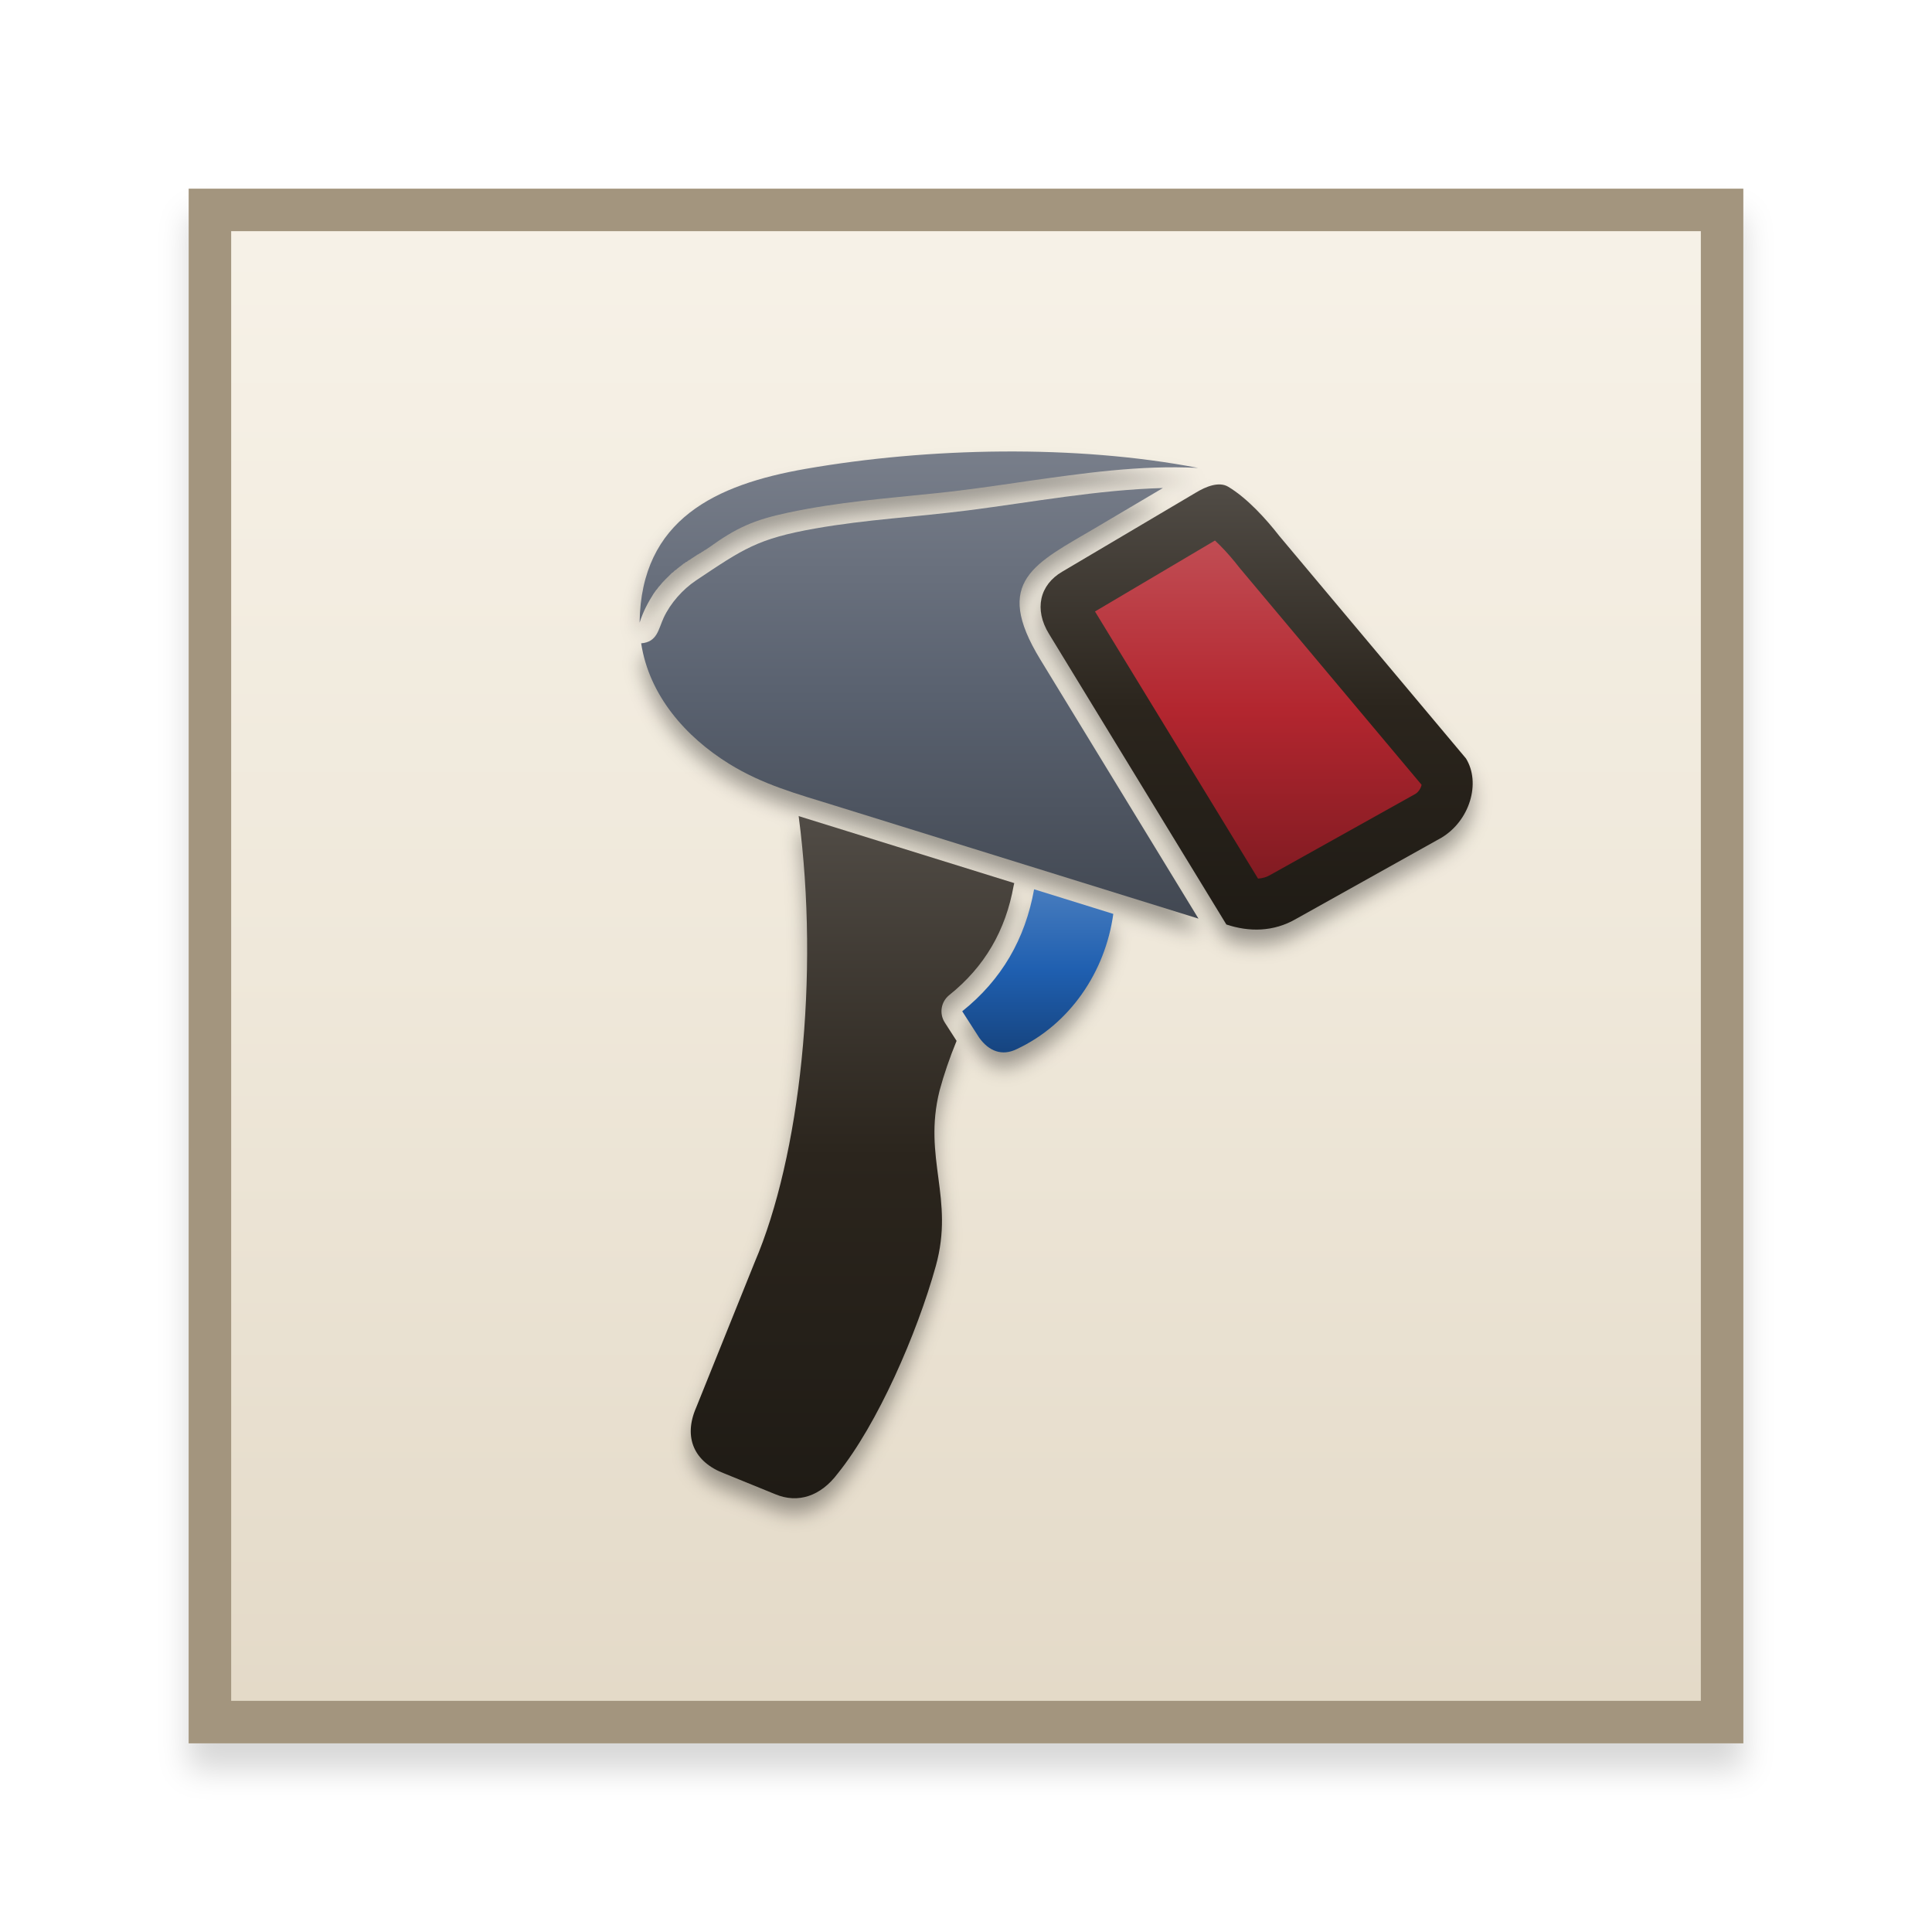
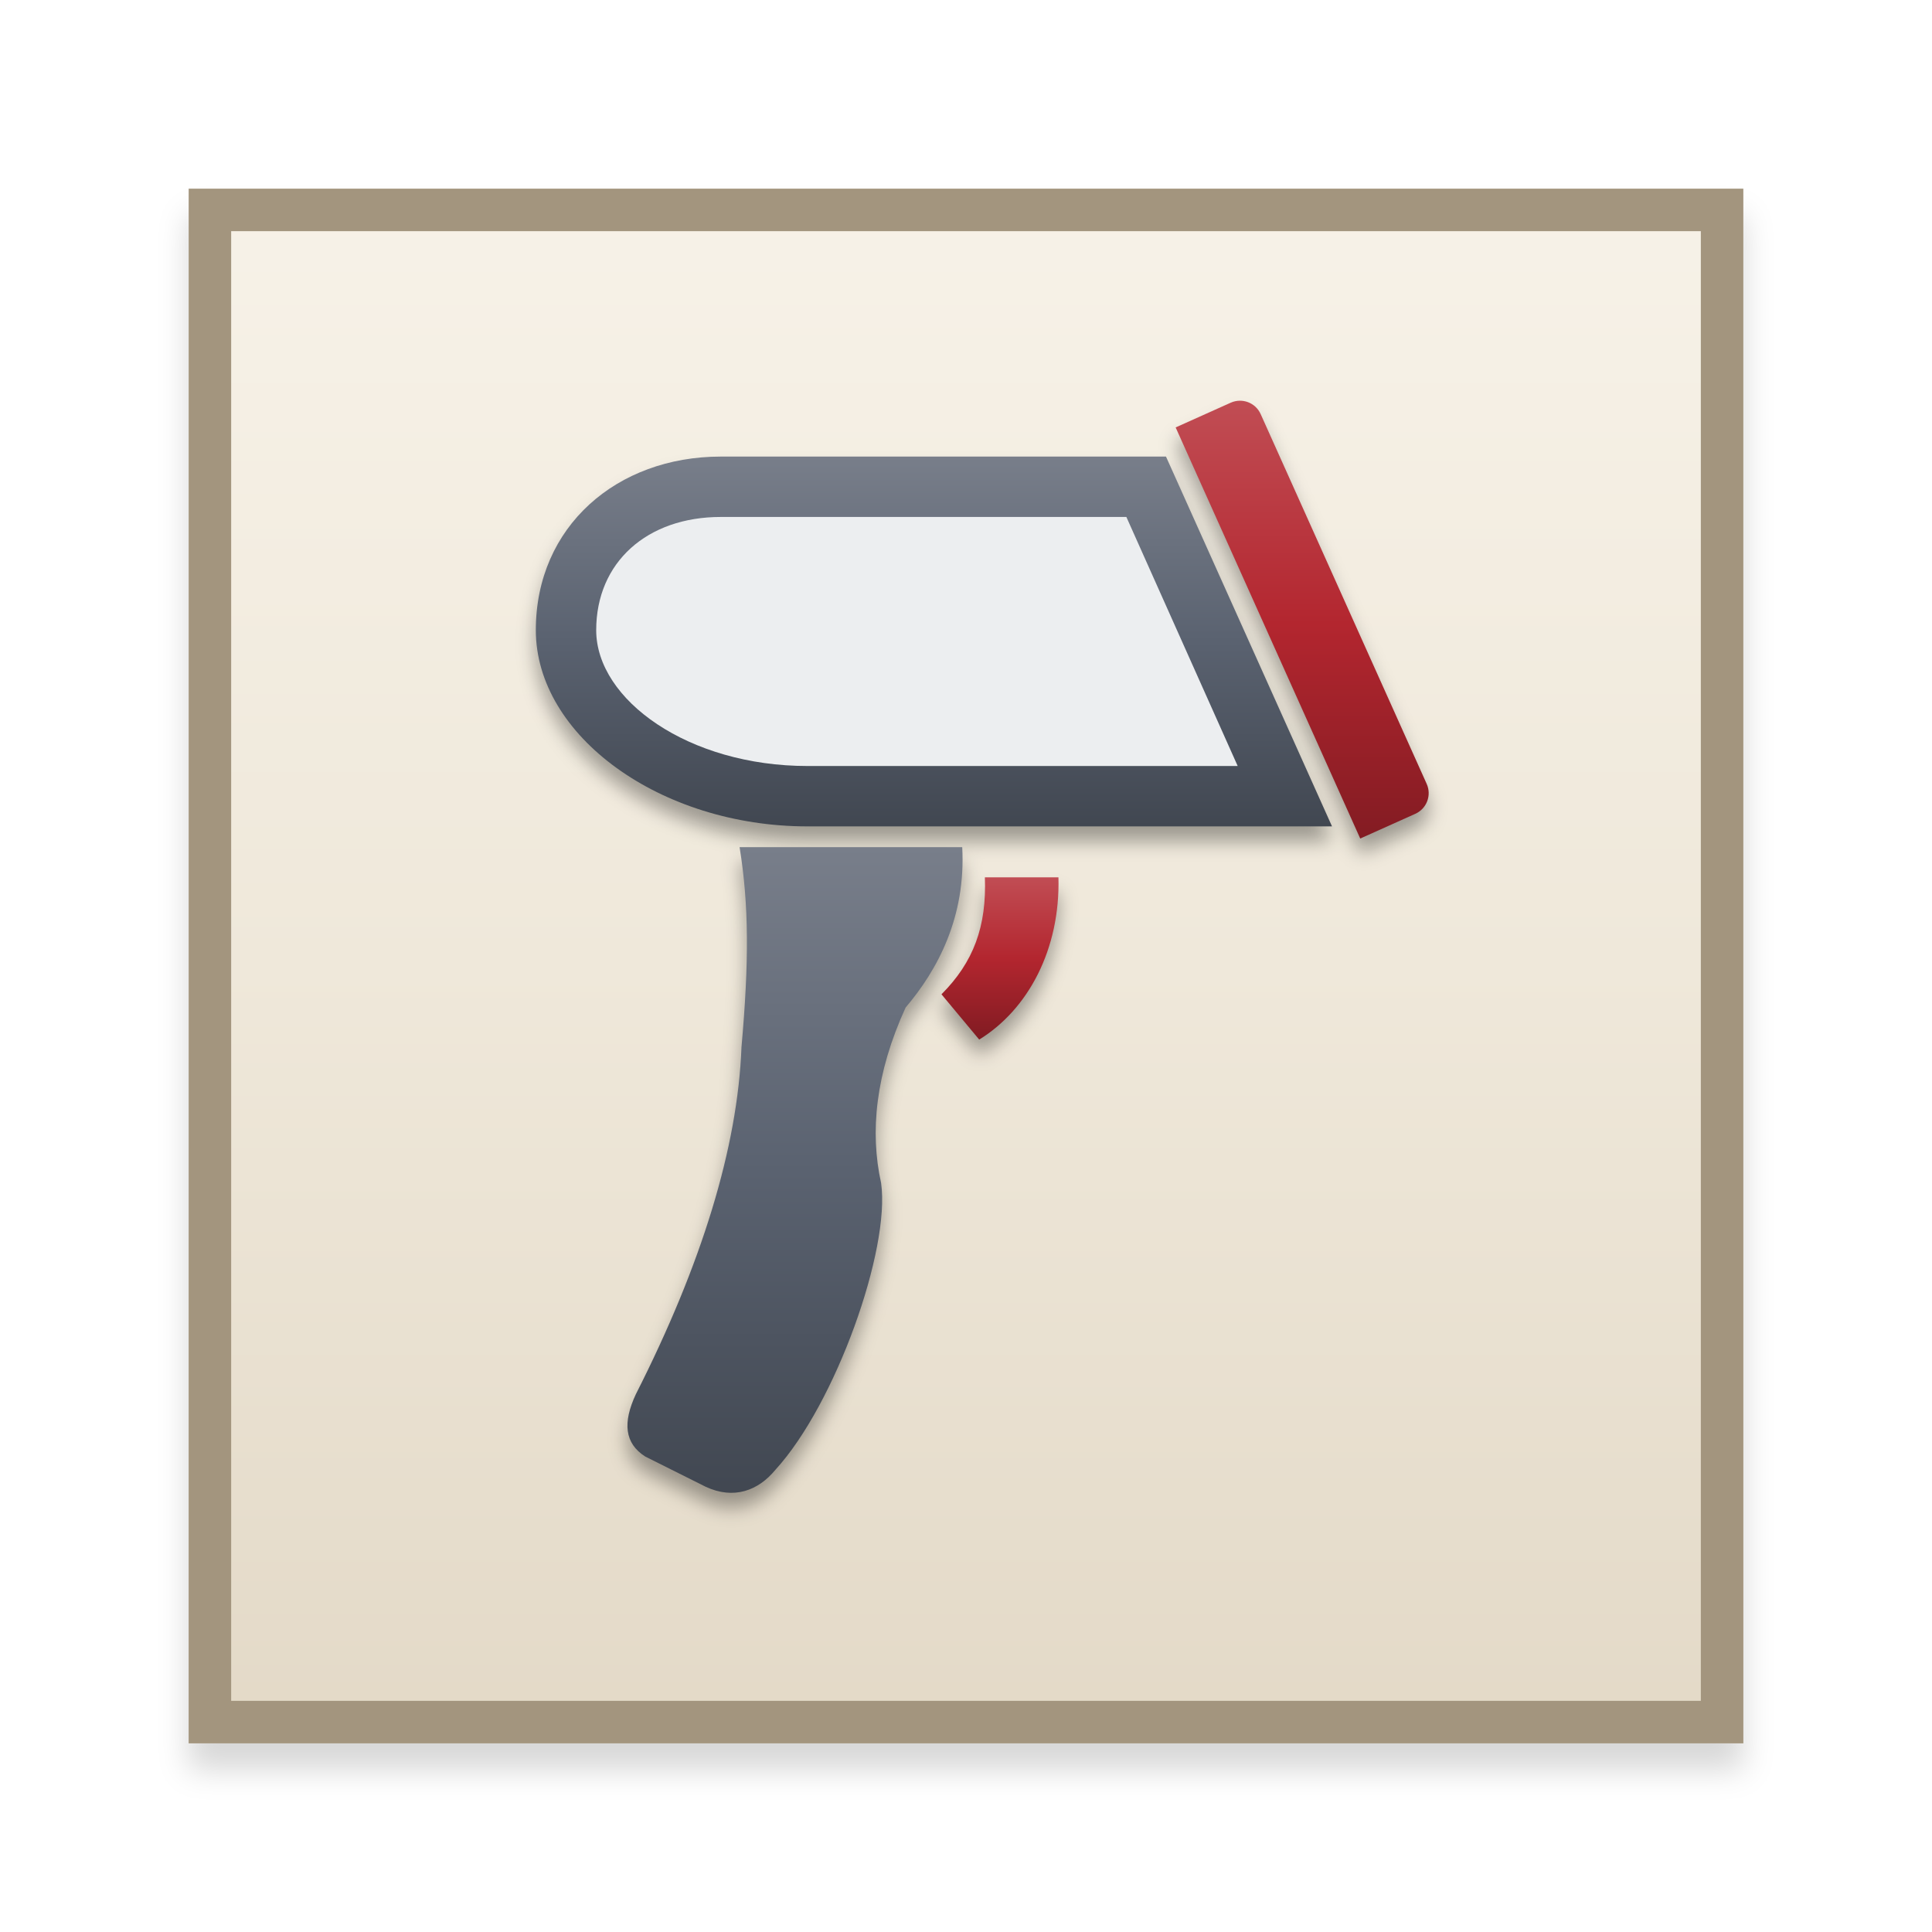
<svg xmlns="http://www.w3.org/2000/svg" width="1024" height="1024" viewBox="0 0 1024 1024">
  <defs>
    <filter id="filter-1" filterUnits="userSpaceOnUse" x="60" y="60" width="904" height="904" data-vc-blend="multiply" color-interpolation-filters="sRGB">
      <feGaussianBlur in="SourceAlpha" stdDeviation="8" />
      <feOffset dx="0" dy="14" result="shadow" />
      <feFlood flood-color="#000000" flood-opacity="0.16" />
      <feComposite in2="shadow" operator="in" result="paint" />
      <feMerge>
        <feMergeNode in="paint" />
        <feMergeNode in="SourceGraphic" />
      </feMerge>
    </filter>
    <linearGradient id="linear-gradient-1" x1="512" y1="100" x2="512" y2="924" gradientUnits="userSpaceOnUse">
      <stop offset="0" stop-color="#f7f2e8" />
      <stop offset="0.5" stop-color="#efe8da" />
      <stop offset="1" stop-color="#e3d9c7" />
    </linearGradient>
-     <filter id="filter-2" filterUnits="userSpaceOnUse" x="314" y="214.293" width="491.555" height="604.813" data-vc-blend="multiply" color-interpolation-filters="sRGB">
+     <filter id="filter-2" filterUnits="userSpaceOnUse" x="259" y="187.385" width="523.231" height="628.846" data-vc-blend="multiply" color-interpolation-filters="sRGB">
      <feGaussianBlur in="SourceAlpha" stdDeviation="5" />
      <feOffset dx="0" dy="8" result="shadow" />
      <feFlood flood-color="#050403" flood-opacity="0.35" />
      <feComposite in2="shadow" operator="in" result="paint" />
      <feMerge>
        <feMergeNode in="paint" />
        <feMergeNode in="SourceGraphic" />
      </feMerge>
    </filter>
-     <linearGradient id="linear-gradient-2" x1="512" y1="257" x2="512" y2="493" gradientUnits="userSpaceOnUse">
-       <stop offset="0" stop-color="#514c46" />
-       <stop offset="0.5" stop-color="#2b251d" />
-       <stop offset="1" stop-color="#1f1b15" />
+     <linearGradient id="linear-gradient-2" x1="512" y1="242" x2="512" y2="438" gradientUnits="userSpaceOnUse">
+       <stop offset="0" stop-color="#787e8a" />
+       <stop offset="0.5" stop-color="#5a6270" />
+       <stop offset="1" stop-color="#414751" />
    </linearGradient>
-     <linearGradient id="linear-gradient-3" x1="512" y1="286" x2="512" y2="466" gradientUnits="userSpaceOnUse">
+     <linearGradient id="linear-gradient-3" x1="512" y1="449" x2="512" y2="793" gradientUnits="userSpaceOnUse">
+       <stop offset="0" stop-color="#787e8a" />
+       <stop offset="0.5" stop-color="#5a6270" />
+       <stop offset="1" stop-color="#414751" />
+     </linearGradient>
+     <linearGradient id="linear-gradient-4" x1="512" y1="465" x2="512" y2="551" gradientUnits="userSpaceOnUse">
      <stop offset="0" stop-color="#c14d54" />
      <stop offset="0.5" stop-color="#b3262f" />
      <stop offset="1" stop-color="#811b22" />
    </linearGradient>
-     <linearGradient id="linear-gradient-4" x1="512" y1="471" x2="512" y2="558" gradientUnits="userSpaceOnUse">
-       <stop offset="0" stop-color="#477cbe" />
-       <stop offset="0.5" stop-color="#1f5fb0" />
-       <stop offset="1" stop-color="#16447f" />
-     </linearGradient>
-     <linearGradient id="linear-gradient-5" x1="512" y1="240" x2="512" y2="490" gradientUnits="userSpaceOnUse">
-       <stop offset="0" stop-color="#787e8a" />
-       <stop offset="0.5" stop-color="#5a6270" />
-       <stop offset="1" stop-color="#414751" />
-     </linearGradient>
-     <linearGradient id="linear-gradient-6" x1="512" y1="432" x2="512" y2="794" gradientUnits="userSpaceOnUse">
-       <stop offset="0" stop-color="#514c46" />
-       <stop offset="0.5" stop-color="#2b251d" />
-       <stop offset="1" stop-color="#1f1b15" />
+     <linearGradient id="linear-gradient-5" x1="512" y1="212" x2="512" y2="450" gradientUnits="userSpaceOnUse">
+       <stop offset="0" stop-color="#c14d54" />
+       <stop offset="0.5" stop-color="#b3262f" />
+       <stop offset="1" stop-color="#811b22" />
    </linearGradient>
  </defs>
  <g id="Layer_1" data-name="Layer 1">
    <g filter="url(#filter-1)">
-       <polygon id="Tile" points="100,100 924,100 924,924 100,924" fill="url(#linear-gradient-1)" />
+       <rect id="Tile" x="100" y="100" width="824" height="824" fill="url(#linear-gradient-1)" />
    </g>
-     <path id="Border" d="M100 100 L924 100 L924 924 L100 924 Z M122.523 122.523 L122.523 901.478 L901.478 901.478 L901.478 122.523 Z" fill="#a3957e" />
+     <path id="Border" d="M100 100 L924 100 L924 924 L100 924 Z M122.523 901.478 L901.478 901.478 L901.478 122.523 L122.523 122.523 Z" fill="#a3957e" />
    <g filter="url(#filter-2)">
-       <g id="Handheld_barcode_scanner" data-name="Handheld barcode scanner">
-         <path id="Angled_scan-window_rim" data-name="Angled scan-window rim" d="M651 258 C661 264 671 275 678 284 L777 402 C785 415 779 435 764 444 L687 487 C675 494 662 494 650 490 L556 336 C548 323 551 310 563 303 L634 261 C639 258 646 255 651 258 Z" fill="url(#linear-gradient-2)" />
-         <path id="Red_optical_window" data-name="Red optical window" d="M580.367 324.097 L643.948 286.485 C644.822 287.288 645.686 288.119 646.533 288.967 C650.366 292.8 653.875 296.96 656.687 300.576 C656.892 300.839 657.101 301.099 657.316 301.354 L753.469 415.961 C753.108 417.786 751.858 419.7 750.319 420.715 L673.836 463.427 C673.688 463.509 673.541 463.593 673.395 463.678 C671.329 464.884 669.176 465.55 666.787 465.679 Z" fill="url(#linear-gradient-3)" />
-         <path id="Trigger" d="M510 536 C530.856 519.316 543.36 497.76 548.094 471.332 L590.077 484.381 C585.809 515.208 566.998 542.876 539 556 C531 560 524 557 519 550 Z" fill="url(#linear-gradient-4)" />
-         <path id="Tapered_head_cover" data-name="Tapered head cover" d="M635 248 C603.942 246.436 574.319 250.822 543.7 255.105 L543.7 255.129 C528.034 257.392 512.332 259.736 496.584 261.347 L496.584 261.357 C469.68 264.165 444.333 266.044 417.691 271.705 C399.656 275.537 390.361 279.632 375.497 290.393 L375.442 290.386 C374.887 290.736 374.377 291.108 373.841 291.491 L373.777 291.424 L372.461 292.372 L372.382 292.295 L371.06 293.253 L370.968 293.169 C370.712 293.359 370.044 293.924 369.715 293.921 C368.28 294.998 366.764 295.774 365.331 296.89 L365.199 296.797 L363.879 297.86 L363.742 297.77 C363.305 298.137 363.013 298.36 362.537 298.67 L362.411 298.673 C360.95 299.94 359.41 300.907 357.974 302.252 L357.836 302.184 L356.507 303.491 L356.373 303.431 C353.958 305.934 351.578 307.951 349.398 310.775 L349.33 310.789 C348.839 311.406 348.395 312.002 347.932 312.643 L347.853 312.624 L346.613 314.401 L346.573 314.401 C343.225 319.729 340.994 323.911 339 330 C339.746 275.154 379.516 256.792 427.076 248.496 C492.131 237.149 570.063 235.513 635 248 Z" fill="url(#linear-gradient-5)" />
-         <path id="Head_shell" data-name="Head shell" d="M616.363 258.653 L581.509 279.271 C548.489 298.804 525.841 307.703 551.384 349.551 L635.215 486.891 L442.221 426.907 C422.42 420.752 404.401 415.943 386.48 404.857 C363.382 390.569 344.051 368.542 339.834 340.97 C348.385 340.322 348.93 333.56 351.746 327.449 C355.297 319.742 361.858 312.361 368.901 307.653 C394.01 290.869 401.515 285.502 432.079 280.107 C459.274 275.306 485.967 273.986 513.198 270.493 C547.611 266.078 581.586 259.64 616.363 258.653 Z" fill="url(#linear-gradient-5)" />
-         <path id="Curved_pistol_grip" data-name="Curved pistol grip" d="M400 669 C423.981 613.043 434.551 517.642 423.302 432.545 L537.588 468.067 C537.456 468.496 537.348 468.938 537.266 469.393 C533.002 493.197 521.903 512.39 503.128 527.41 C498.728 530.931 497.7 537.208 500.747 541.948 L507.006 551.684 C503.324 560.662 500.314 569.438 498 578 C489 614 506 635 496 671 C486 707 465 755 444 781 C435 793 423 797 411 792 L384 781 C368 775 362 762 369 746 Z" fill="url(#linear-gradient-6)" />
+       <g id="Handheld_scanner___side_elevation" data-name="Handheld scanner — side elevation">
+         <path id="Scanner_head___flat_side_profile" data-name="Scanner head — flat side profile" d="M382 242 L618 242 L706 438 L428 438 C350 438 284 390 284 334 C284 279 327 242 382 242 Z" fill="url(#linear-gradient-2)" />
+         <path id="Moulded_light_side_panel" data-name="Moulded light side panel" d="M382 274 L597 274 L656 406 L428 406 C365 406 316 371 316 334 C316 298 343 274 382 274 Z" fill="#eceef0" />
+         <path id="Curved_pistol_grip___slate_housing" data-name="Curved pistol grip — slate housing" d="M392 449 L510 449 C512 486 497 514 480 534 C464 569 461 600 467 627 C472 662 443 744 411 779 C402 790 389 795 374 788 L342 772 C331 765 330 754 337 739 C372 670 391 608 393 555 C397 510 397 480 392 449 Z" fill="url(#linear-gradient-3)" />
+         <path id="Broad_red_trigger" data-name="Broad red trigger" d="M522 465 L561 465 C562 503 545 535 519 551 L499 527 C516 510 523 491 522 465 Z" fill="url(#linear-gradient-4)" />
+         <path id="Red_scan_window___edge_profile" data-name="Red scan window — edge profile" d="M623.12 226.547 L652.313 213.44 C658.358 210.726 665.46 213.427 668.175 219.473 L756.175 415.473 C758.889 421.519 756.189 428.62 750.143 431.335 L720.95 444.442 Z" fill="url(#linear-gradient-5)" />
      </g>
    </g>
  </g>
</svg>
